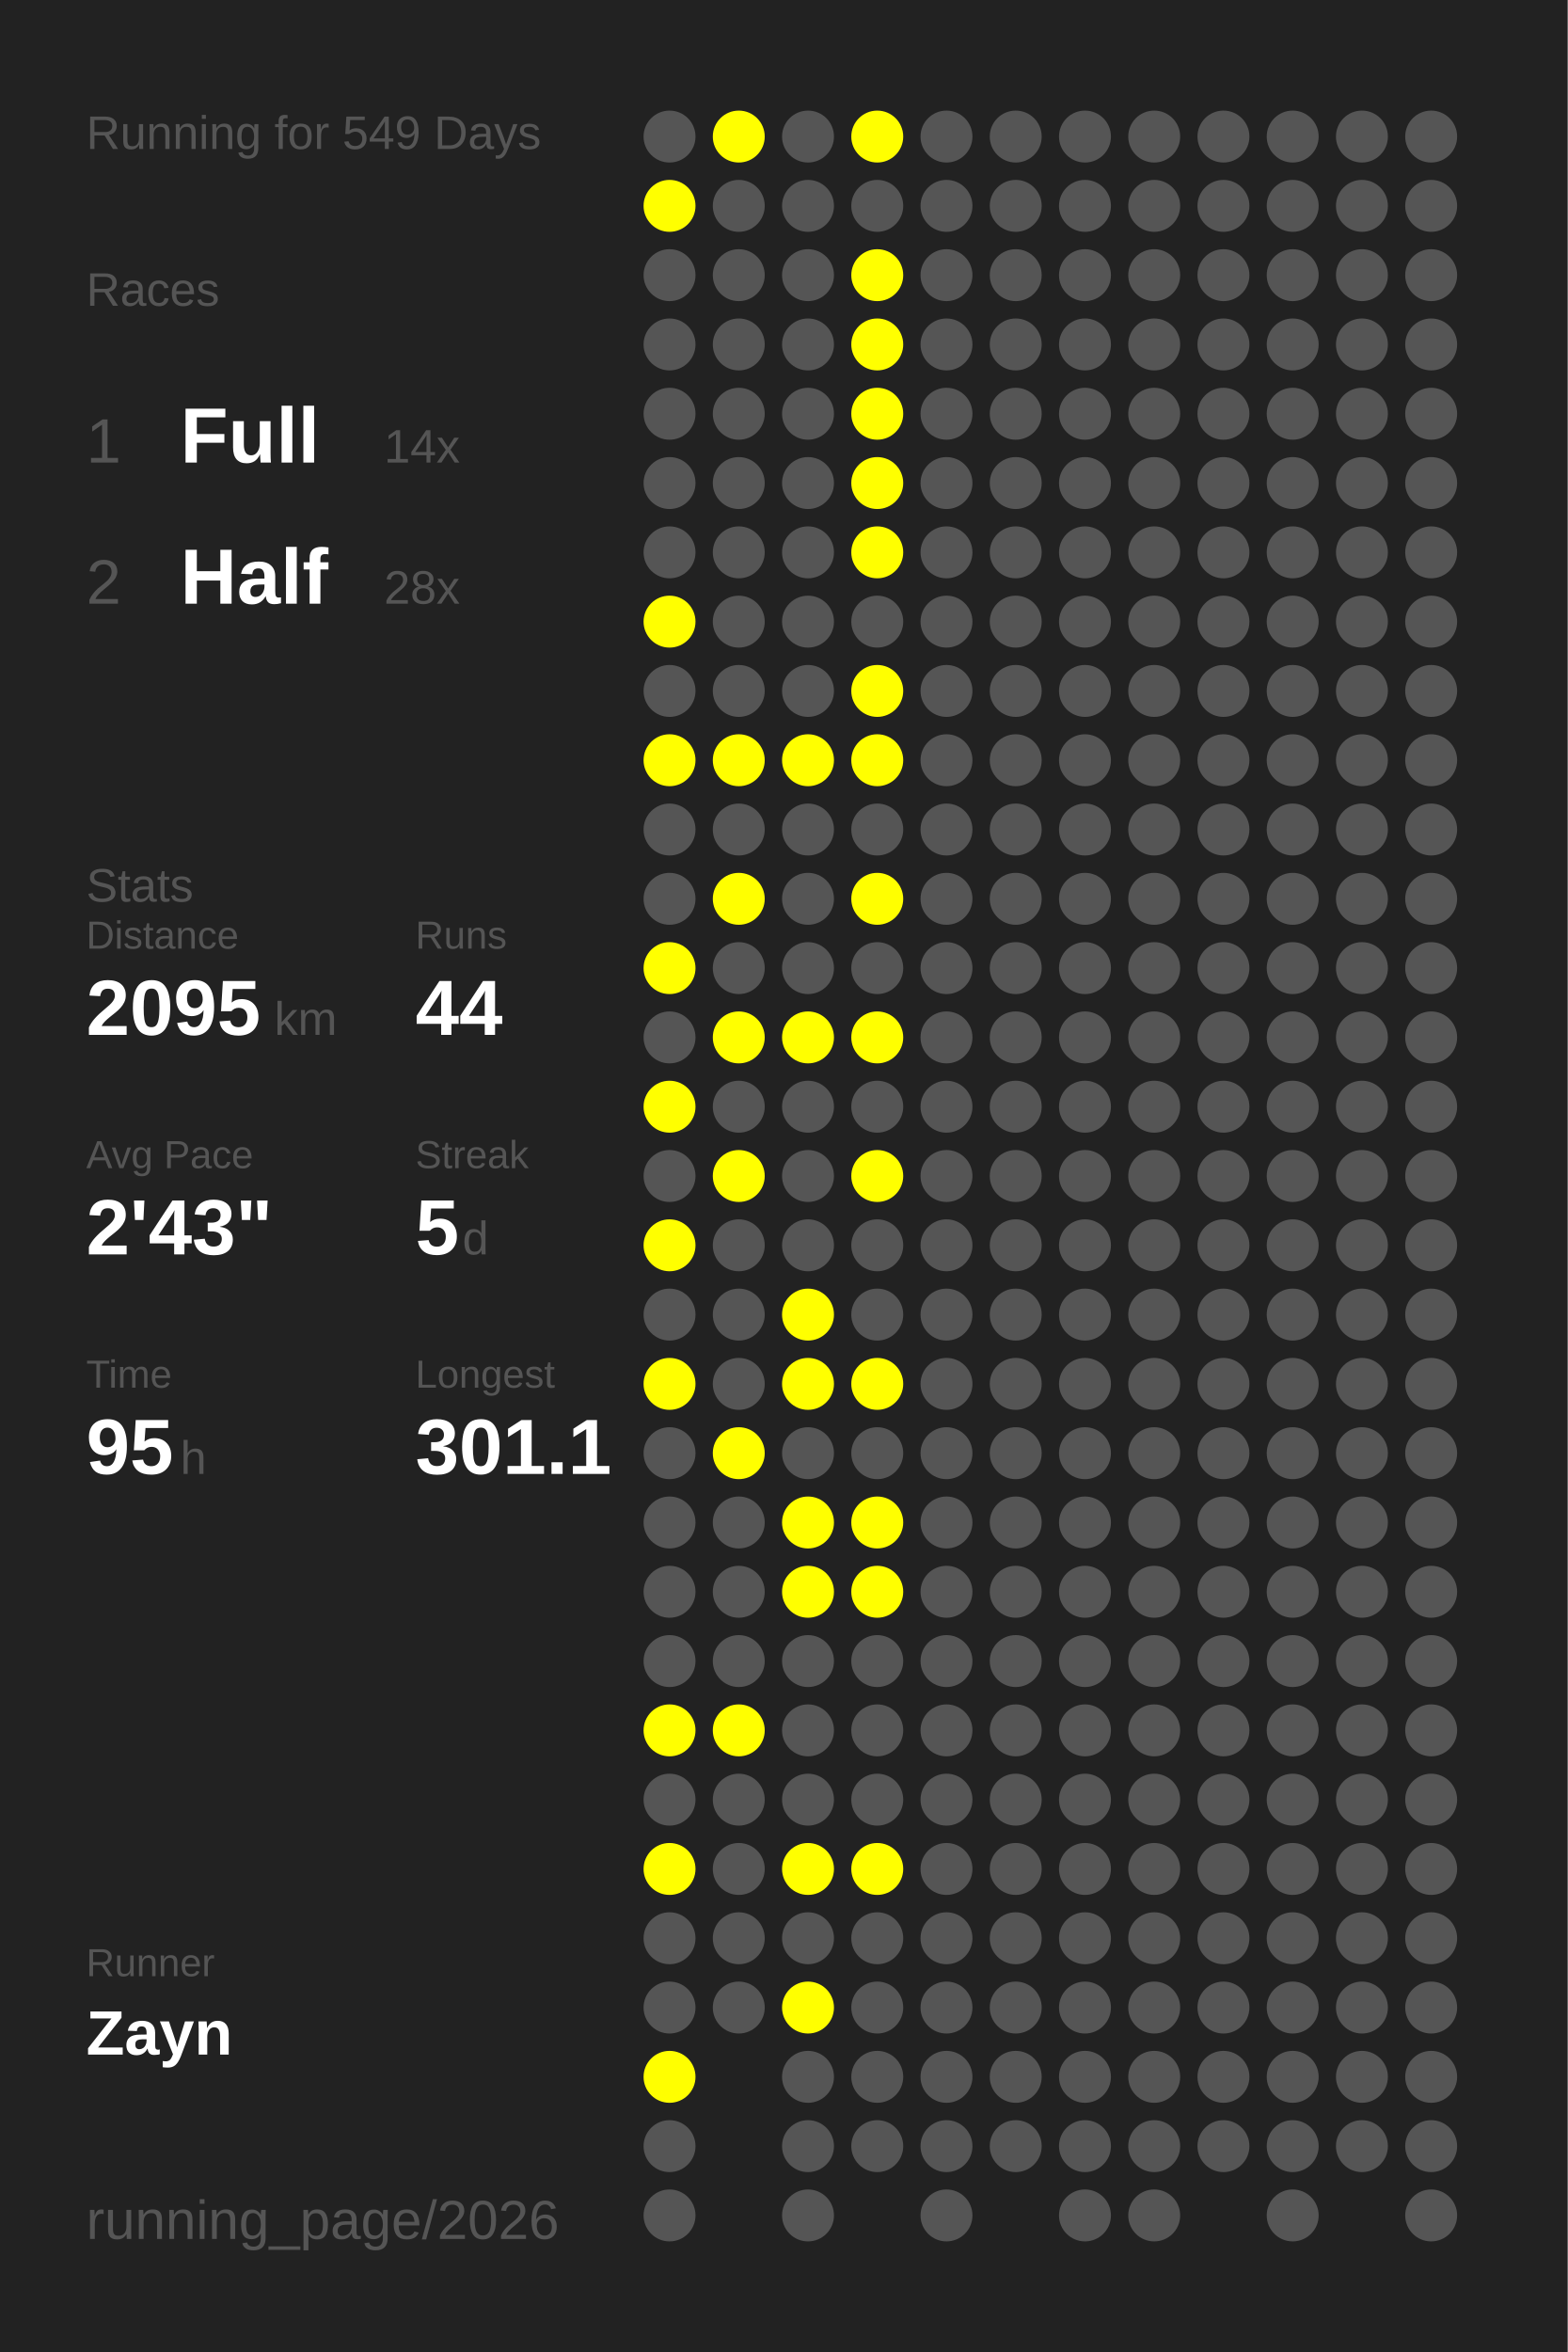
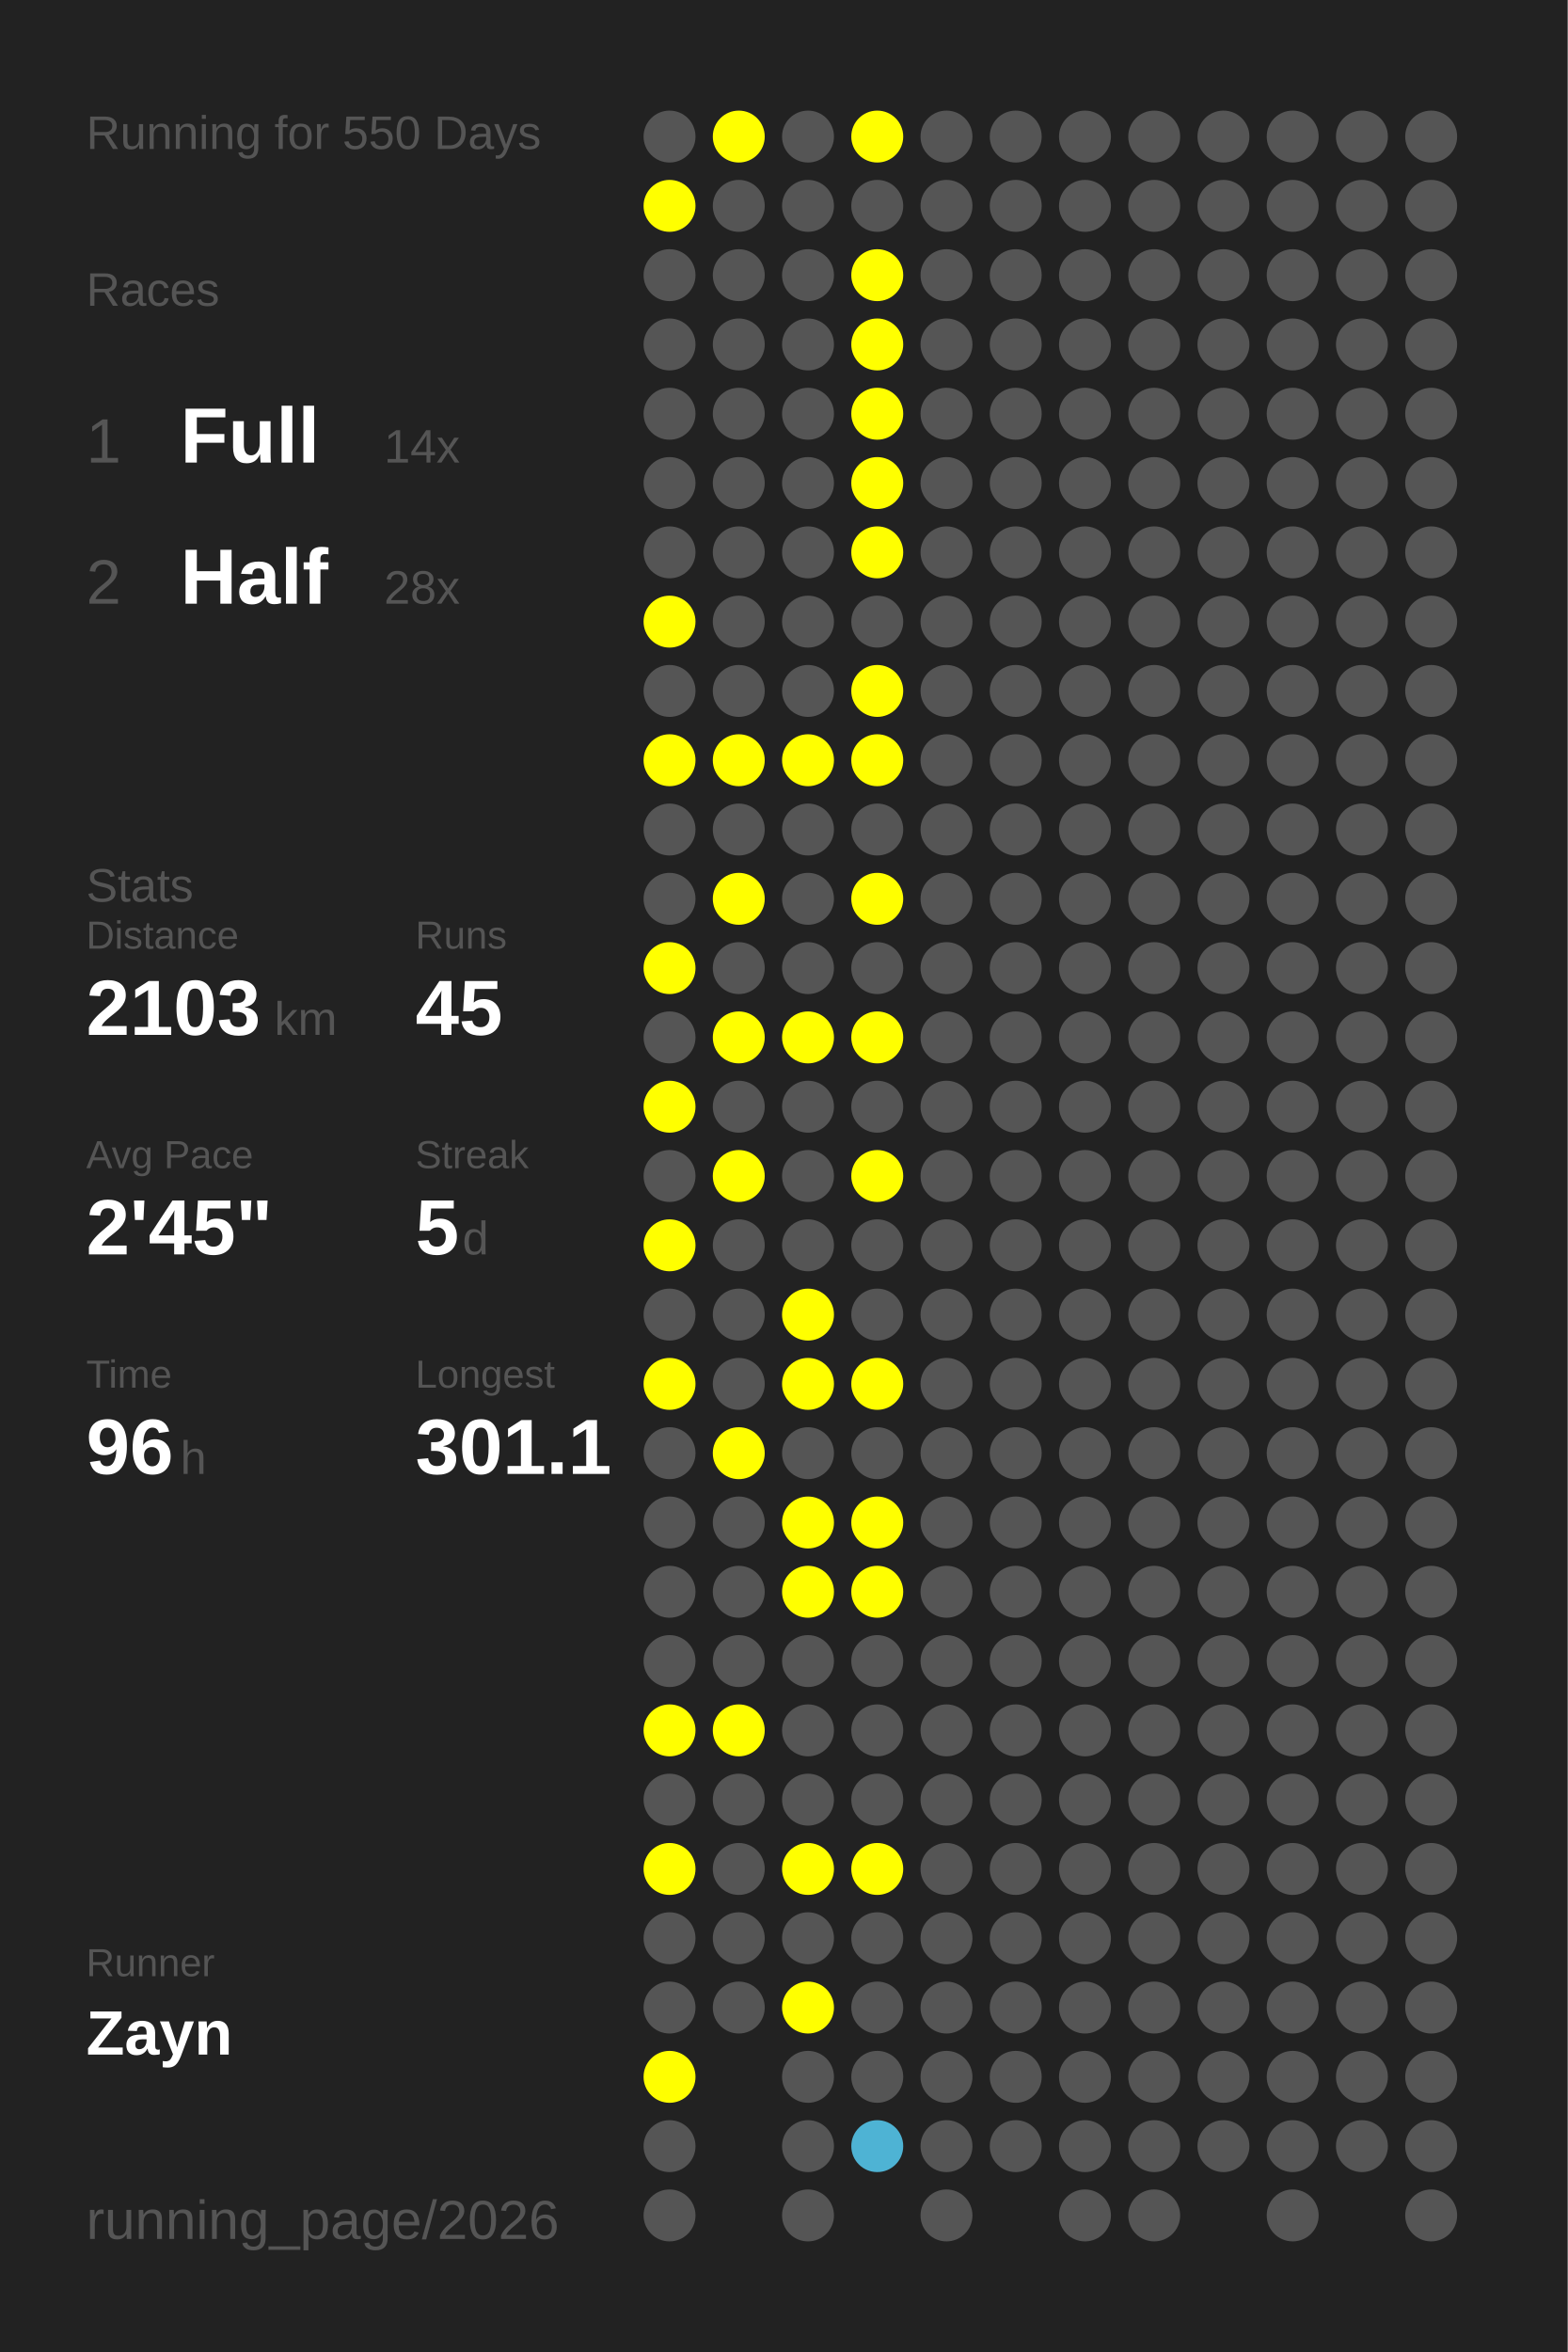
<svg xmlns="http://www.w3.org/2000/svg" baseProfile="full" height="300mm" version="1.1" viewBox="0,0,200,300" width="200mm">
  <defs />
  <rect fill="#222222" height="300" width="200" x="0" y="0" />
-   <text fill="#555555" style="font-size:6px; font-family:Arial;" x="11" y="19">Running for 549 Days</text>
+   <text fill="#555555" style="font-size:6px; font-family:Arial;" x="11" y="19">Running for 550 Days</text>
  <text fill="#555555" style="font-size:6px; font-family:Arial;" x="11" y="39">Races</text>
  <text fill="#555555" style="font-size:8px; font-family:Arial;" x="11" y="59">1</text>
  <text fill="#FFFFFF" style="font-size:10px; font-family:Arial; font-weight:bold;" x="23" y="59">Full</text>
  <text fill="#555555" style="font-size:6px; font-family:Arial;" x="49" y="59">14x</text>
  <text fill="#555555" style="font-size:8px; font-family:Arial;" x="11" y="77">2</text>
  <text fill="#FFFFFF" style="font-size:10px; font-family:Arial; font-weight:bold;" x="23" y="77">Half</text>
  <text fill="#555555" style="font-size:6px; font-family:Arial;" x="49" y="77">28x</text>
  <text fill="#555555" style="font-size:6px; font-family:Arial;" x="11" y="115">Stats</text>
  <text fill="#555555" style="font-size:5px; font-family:Arial;" x="11" y="121">Distance</text>
-   <text fill="#FFFFFF" style="font-size:10px; font-family:Arial; font-weight:bold;" x="11" y="132">2095</text>
+   <text fill="#FFFFFF" style="font-size:10px; font-family:Arial; font-weight:bold;" x="11" y="132">2103</text>
  <text fill="#555555" style="font-size:6px; font-family:Arial;" x="35" y="132">km</text>
  <text fill="#555555" style="font-size:5px; font-family:Arial;" x="53" y="121">Runs</text>
-   <text fill="#FFFFFF" style="font-size:10px; font-family:Arial; font-weight:bold;" x="53" y="132">44</text>
+   <text fill="#FFFFFF" style="font-size:10px; font-family:Arial; font-weight:bold;" x="53" y="132">45</text>
  <text fill="#555555" style="font-size:5px; font-family:Arial;" x="11" y="149">Avg Pace</text>
-   <text fill="#FFFFFF" style="font-size:10px; font-family:Arial; font-weight:bold;" x="11" y="160">2'43"</text>
+   <text fill="#FFFFFF" style="font-size:10px; font-family:Arial; font-weight:bold;" x="11" y="160">2'45"</text>
  <text fill="#555555" style="font-size:5px; font-family:Arial;" x="53" y="149">Streak</text>
  <text fill="#FFFFFF" style="font-size:10px; font-family:Arial; font-weight:bold;" x="53" y="160">5</text>
  <text fill="#555555" style="font-size:6px; font-family:Arial;" x="59" y="160">d</text>
  <text fill="#555555" style="font-size:5px; font-family:Arial;" x="11" y="177">Time</text>
-   <text fill="#FFFFFF" style="font-size:10px; font-family:Arial; font-weight:bold;" x="11" y="188">95</text>
+   <text fill="#FFFFFF" style="font-size:10px; font-family:Arial; font-weight:bold;" x="11" y="188">96</text>
  <text fill="#555555" style="font-size:6px; font-family:Arial;" x="23" y="188">h</text>
  <text fill="#555555" style="font-size:5px; font-family:Arial;" x="53" y="177">Longest</text>
  <text fill="#FFFFFF" style="font-size:10px; font-family:Arial; font-weight:bold;" x="53" y="188">301.1</text>
  <text fill="#555555" style="font-size:5px; font-family:Arial;" x="11" y="252.065">Runner</text>
  <text fill="#FFFFFF" style="font-size:8px; font-family:Arial; font-weight:bold;" x="11" y="262.065">Zayn</text>
  <text fill="#555555" style="font-size:7px; font-family:Arial;" x="11" y="285.581">running_page/2026</text>
  <circle cx="85.417" cy="17.419" fill="#555555" r="3.312" />
  <circle cx="85.417" cy="26.258" fill="#FFFF00" r="3.312" />
  <circle cx="85.417" cy="35.097" fill="#555555" r="3.312" />
  <circle cx="85.417" cy="43.935" fill="#555555" r="3.312" />
  <circle cx="85.417" cy="52.774" fill="#555555" r="3.312" />
  <circle cx="85.417" cy="61.613" fill="#555555" r="3.312" />
  <circle cx="85.417" cy="70.452" fill="#555555" r="3.312" />
  <circle cx="85.417" cy="79.29" fill="#FFFF00" r="3.312" />
  <circle cx="85.417" cy="88.129" fill="#555555" r="3.312" />
  <circle cx="85.417" cy="96.968" fill="#FFFF00" r="3.312" />
  <circle cx="85.417" cy="105.806" fill="#555555" r="3.312" />
  <circle cx="85.417" cy="114.645" fill="#555555" r="3.312" />
  <circle cx="85.417" cy="123.484" fill="#FFFF00" r="3.312" />
  <circle cx="85.417" cy="132.323" fill="#555555" r="3.312" />
  <circle cx="85.417" cy="141.161" fill="#FFFF00" r="3.312" />
  <circle cx="85.417" cy="150" fill="#555555" r="3.312" />
  <circle cx="85.417" cy="158.839" fill="#FFFF00" r="3.312" />
  <circle cx="85.417" cy="167.677" fill="#555555" r="3.312" />
  <circle cx="85.417" cy="176.516" fill="#FFFF00" r="3.312" />
  <circle cx="85.417" cy="185.355" fill="#555555" r="3.312" />
  <circle cx="85.417" cy="194.194" fill="#555555" r="3.312" />
  <circle cx="85.417" cy="203.032" fill="#555555" r="3.312" />
  <circle cx="85.417" cy="211.871" fill="#555555" r="3.312" />
  <circle cx="85.417" cy="220.71" fill="#FFFF00" r="3.312" />
  <circle cx="85.417" cy="229.548" fill="#555555" r="3.312" />
  <circle cx="85.417" cy="238.387" fill="#FFFF00" r="3.312" />
  <circle cx="85.417" cy="247.226" fill="#555555" r="3.312" />
  <circle cx="85.417" cy="256.065" fill="#555555" r="3.312" />
  <circle cx="85.417" cy="264.903" fill="#FFFF00" r="3.312" />
  <circle cx="85.417" cy="273.742" fill="#555555" r="3.312" />
  <circle cx="85.417" cy="282.581" fill="#555555" r="3.312" />
  <circle cx="94.25" cy="17.419" fill="#FFFF00" r="3.312" />
  <circle cx="94.25" cy="26.258" fill="#555555" r="3.312" />
  <circle cx="94.25" cy="35.097" fill="#555555" r="3.312" />
  <circle cx="94.25" cy="43.935" fill="#555555" r="3.312" />
  <circle cx="94.25" cy="52.774" fill="#555555" r="3.312" />
  <circle cx="94.25" cy="61.613" fill="#555555" r="3.312" />
  <circle cx="94.25" cy="70.452" fill="#555555" r="3.312" />
  <circle cx="94.25" cy="79.29" fill="#555555" r="3.312" />
  <circle cx="94.25" cy="88.129" fill="#555555" r="3.312" />
  <circle cx="94.25" cy="96.968" fill="#FFFF00" r="3.312" />
  <circle cx="94.25" cy="105.806" fill="#555555" r="3.312" />
  <circle cx="94.25" cy="114.645" fill="#FFFF00" r="3.312" />
  <circle cx="94.25" cy="123.484" fill="#555555" r="3.312" />
  <circle cx="94.25" cy="132.323" fill="#FFFF00" r="3.312" />
  <circle cx="94.25" cy="141.161" fill="#555555" r="3.312" />
  <circle cx="94.25" cy="150" fill="#FFFF00" r="3.312" />
  <circle cx="94.25" cy="158.839" fill="#555555" r="3.312" />
  <circle cx="94.25" cy="167.677" fill="#555555" r="3.312" />
  <circle cx="94.25" cy="176.516" fill="#555555" r="3.312" />
  <circle cx="94.25" cy="185.355" fill="#FFFF00" r="3.312" />
  <circle cx="94.25" cy="194.194" fill="#555555" r="3.312" />
  <circle cx="94.25" cy="203.032" fill="#555555" r="3.312" />
  <circle cx="94.25" cy="211.871" fill="#555555" r="3.312" />
  <circle cx="94.25" cy="220.71" fill="#FFFF00" r="3.312" />
  <circle cx="94.25" cy="229.548" fill="#555555" r="3.312" />
  <circle cx="94.25" cy="238.387" fill="#555555" r="3.312" />
  <circle cx="94.25" cy="247.226" fill="#555555" r="3.312" />
  <circle cx="94.25" cy="256.065" fill="#555555" r="3.312" />
  <circle cx="103.083" cy="17.419" fill="#555555" r="3.312" />
  <circle cx="103.083" cy="26.258" fill="#555555" r="3.312" />
  <circle cx="103.083" cy="35.097" fill="#555555" r="3.312" />
  <circle cx="103.083" cy="43.935" fill="#555555" r="3.312" />
  <circle cx="103.083" cy="52.774" fill="#555555" r="3.312" />
  <circle cx="103.083" cy="61.613" fill="#555555" r="3.312" />
  <circle cx="103.083" cy="70.452" fill="#555555" r="3.312" />
  <circle cx="103.083" cy="79.29" fill="#555555" r="3.312" />
  <circle cx="103.083" cy="88.129" fill="#555555" r="3.312" />
  <circle cx="103.083" cy="96.968" fill="#FFFF00" r="3.312" />
  <circle cx="103.083" cy="105.806" fill="#555555" r="3.312" />
  <circle cx="103.083" cy="114.645" fill="#555555" r="3.312" />
  <circle cx="103.083" cy="123.484" fill="#555555" r="3.312" />
  <circle cx="103.083" cy="132.323" fill="#FFFF00" r="3.312" />
  <circle cx="103.083" cy="141.161" fill="#555555" r="3.312" />
  <circle cx="103.083" cy="150" fill="#555555" r="3.312" />
  <circle cx="103.083" cy="158.839" fill="#555555" r="3.312" />
  <circle cx="103.083" cy="167.677" fill="#FFFF00" r="3.312" />
  <circle cx="103.083" cy="176.516" fill="#FFFF00" r="3.312" />
  <circle cx="103.083" cy="185.355" fill="#555555" r="3.312" />
  <circle cx="103.083" cy="194.194" fill="#FFFF00" r="3.312" />
  <circle cx="103.083" cy="203.032" fill="#FFFF00" r="3.312" />
  <circle cx="103.083" cy="211.871" fill="#555555" r="3.312" />
  <circle cx="103.083" cy="220.71" fill="#555555" r="3.312" />
  <circle cx="103.083" cy="229.548" fill="#555555" r="3.312" />
  <circle cx="103.083" cy="238.387" fill="#FFFF00" r="3.312" />
  <circle cx="103.083" cy="247.226" fill="#555555" r="3.312" />
  <circle cx="103.083" cy="256.065" fill="#FFFF00" r="3.312" />
  <circle cx="103.083" cy="264.903" fill="#555555" r="3.312" />
  <circle cx="103.083" cy="273.742" fill="#555555" r="3.312" />
  <circle cx="103.083" cy="282.581" fill="#555555" r="3.312" />
  <circle cx="111.917" cy="17.419" fill="#FFFF00" r="3.312" />
  <circle cx="111.917" cy="26.258" fill="#555555" r="3.312" />
  <circle cx="111.917" cy="35.097" fill="#FFFF00" r="3.312" />
  <circle cx="111.917" cy="43.935" fill="#FFFF00" r="3.312" />
  <circle cx="111.917" cy="52.774" fill="#FFFF00" r="3.312" />
  <circle cx="111.917" cy="61.613" fill="#FFFF00" r="3.312" />
  <circle cx="111.917" cy="70.452" fill="#FFFF00" r="3.312" />
  <circle cx="111.917" cy="79.29" fill="#555555" r="3.312" />
  <circle cx="111.917" cy="88.129" fill="#FFFF00" r="3.312" />
  <circle cx="111.917" cy="96.968" fill="#FFFF00" r="3.312" />
  <circle cx="111.917" cy="105.806" fill="#555555" r="3.312" />
  <circle cx="111.917" cy="114.645" fill="#FFFF00" r="3.312" />
  <circle cx="111.917" cy="123.484" fill="#555555" r="3.312" />
  <circle cx="111.917" cy="132.323" fill="#FFFF00" r="3.312" />
  <circle cx="111.917" cy="141.161" fill="#555555" r="3.312" />
  <circle cx="111.917" cy="150" fill="#FFFF00" r="3.312" />
  <circle cx="111.917" cy="158.839" fill="#555555" r="3.312" />
  <circle cx="111.917" cy="167.677" fill="#555555" r="3.312" />
  <circle cx="111.917" cy="176.516" fill="#FFFF00" r="3.312" />
  <circle cx="111.917" cy="185.355" fill="#555555" r="3.312" />
  <circle cx="111.917" cy="194.194" fill="#FFFF00" r="3.312" />
  <circle cx="111.917" cy="203.032" fill="#FFFF00" r="3.312" />
  <circle cx="111.917" cy="211.871" fill="#555555" r="3.312" />
  <circle cx="111.917" cy="220.71" fill="#555555" r="3.312" />
  <circle cx="111.917" cy="229.548" fill="#555555" r="3.312" />
  <circle cx="111.917" cy="238.387" fill="#FFFF00" r="3.312" />
  <circle cx="111.917" cy="247.226" fill="#555555" r="3.312" />
  <circle cx="111.917" cy="256.065" fill="#555555" r="3.312" />
  <circle cx="111.917" cy="264.903" fill="#555555" r="3.312" />
-   <circle cx="111.917" cy="273.742" fill="#555555" r="3.312" />
+   <circle cx="111.917" cy="273.742" fill="#4eb3d4" r="3.312" />
  <circle cx="120.75" cy="17.419" fill="#555555" r="3.312" />
  <circle cx="120.75" cy="26.258" fill="#555555" r="3.312" />
  <circle cx="120.75" cy="35.097" fill="#555555" r="3.312" />
  <circle cx="120.75" cy="43.935" fill="#555555" r="3.312" />
  <circle cx="120.75" cy="52.774" fill="#555555" r="3.312" />
  <circle cx="120.75" cy="61.613" fill="#555555" r="3.312" />
  <circle cx="120.75" cy="70.452" fill="#555555" r="3.312" />
  <circle cx="120.75" cy="79.29" fill="#555555" r="3.312" />
  <circle cx="120.75" cy="88.129" fill="#555555" r="3.312" />
  <circle cx="120.75" cy="96.968" fill="#555555" r="3.312" />
  <circle cx="120.75" cy="105.806" fill="#555555" r="3.312" />
  <circle cx="120.75" cy="114.645" fill="#555555" r="3.312" />
  <circle cx="120.75" cy="123.484" fill="#555555" r="3.312" />
  <circle cx="120.75" cy="132.323" fill="#555555" r="3.312" />
  <circle cx="120.75" cy="141.161" fill="#555555" r="3.312" />
  <circle cx="120.75" cy="150" fill="#555555" r="3.312" />
  <circle cx="120.75" cy="158.839" fill="#555555" r="3.312" />
  <circle cx="120.75" cy="167.677" fill="#555555" r="3.312" />
  <circle cx="120.75" cy="176.516" fill="#555555" r="3.312" />
  <circle cx="120.75" cy="185.355" fill="#555555" r="3.312" />
  <circle cx="120.75" cy="194.194" fill="#555555" r="3.312" />
  <circle cx="120.75" cy="203.032" fill="#555555" r="3.312" />
  <circle cx="120.75" cy="211.871" fill="#555555" r="3.312" />
  <circle cx="120.75" cy="220.71" fill="#555555" r="3.312" />
  <circle cx="120.75" cy="229.548" fill="#555555" r="3.312" />
  <circle cx="120.75" cy="238.387" fill="#555555" r="3.312" />
  <circle cx="120.75" cy="247.226" fill="#555555" r="3.312" />
  <circle cx="120.75" cy="256.065" fill="#555555" r="3.312" />
  <circle cx="120.75" cy="264.903" fill="#555555" r="3.312" />
  <circle cx="120.75" cy="273.742" fill="#555555" r="3.312" />
  <circle cx="120.75" cy="282.581" fill="#555555" r="3.312" />
  <circle cx="129.583" cy="17.419" fill="#555555" r="3.312" />
  <circle cx="129.583" cy="26.258" fill="#555555" r="3.312" />
  <circle cx="129.583" cy="35.097" fill="#555555" r="3.312" />
  <circle cx="129.583" cy="43.935" fill="#555555" r="3.312" />
  <circle cx="129.583" cy="52.774" fill="#555555" r="3.312" />
  <circle cx="129.583" cy="61.613" fill="#555555" r="3.312" />
  <circle cx="129.583" cy="70.452" fill="#555555" r="3.312" />
  <circle cx="129.583" cy="79.29" fill="#555555" r="3.312" />
  <circle cx="129.583" cy="88.129" fill="#555555" r="3.312" />
  <circle cx="129.583" cy="96.968" fill="#555555" r="3.312" />
  <circle cx="129.583" cy="105.806" fill="#555555" r="3.312" />
  <circle cx="129.583" cy="114.645" fill="#555555" r="3.312" />
  <circle cx="129.583" cy="123.484" fill="#555555" r="3.312" />
  <circle cx="129.583" cy="132.323" fill="#555555" r="3.312" />
  <circle cx="129.583" cy="141.161" fill="#555555" r="3.312" />
  <circle cx="129.583" cy="150" fill="#555555" r="3.312" />
  <circle cx="129.583" cy="158.839" fill="#555555" r="3.312" />
  <circle cx="129.583" cy="167.677" fill="#555555" r="3.312" />
  <circle cx="129.583" cy="176.516" fill="#555555" r="3.312" />
  <circle cx="129.583" cy="185.355" fill="#555555" r="3.312" />
  <circle cx="129.583" cy="194.194" fill="#555555" r="3.312" />
  <circle cx="129.583" cy="203.032" fill="#555555" r="3.312" />
  <circle cx="129.583" cy="211.871" fill="#555555" r="3.312" />
  <circle cx="129.583" cy="220.71" fill="#555555" r="3.312" />
  <circle cx="129.583" cy="229.548" fill="#555555" r="3.312" />
  <circle cx="129.583" cy="238.387" fill="#555555" r="3.312" />
  <circle cx="129.583" cy="247.226" fill="#555555" r="3.312" />
  <circle cx="129.583" cy="256.065" fill="#555555" r="3.312" />
  <circle cx="129.583" cy="264.903" fill="#555555" r="3.312" />
  <circle cx="129.583" cy="273.742" fill="#555555" r="3.312" />
  <circle cx="138.417" cy="17.419" fill="#555555" r="3.312" />
  <circle cx="138.417" cy="26.258" fill="#555555" r="3.312" />
  <circle cx="138.417" cy="35.097" fill="#555555" r="3.312" />
  <circle cx="138.417" cy="43.935" fill="#555555" r="3.312" />
  <circle cx="138.417" cy="52.774" fill="#555555" r="3.312" />
  <circle cx="138.417" cy="61.613" fill="#555555" r="3.312" />
  <circle cx="138.417" cy="70.452" fill="#555555" r="3.312" />
  <circle cx="138.417" cy="79.29" fill="#555555" r="3.312" />
  <circle cx="138.417" cy="88.129" fill="#555555" r="3.312" />
  <circle cx="138.417" cy="96.968" fill="#555555" r="3.312" />
  <circle cx="138.417" cy="105.806" fill="#555555" r="3.312" />
  <circle cx="138.417" cy="114.645" fill="#555555" r="3.312" />
  <circle cx="138.417" cy="123.484" fill="#555555" r="3.312" />
  <circle cx="138.417" cy="132.323" fill="#555555" r="3.312" />
  <circle cx="138.417" cy="141.161" fill="#555555" r="3.312" />
  <circle cx="138.417" cy="150" fill="#555555" r="3.312" />
  <circle cx="138.417" cy="158.839" fill="#555555" r="3.312" />
  <circle cx="138.417" cy="167.677" fill="#555555" r="3.312" />
  <circle cx="138.417" cy="176.516" fill="#555555" r="3.312" />
  <circle cx="138.417" cy="185.355" fill="#555555" r="3.312" />
  <circle cx="138.417" cy="194.194" fill="#555555" r="3.312" />
  <circle cx="138.417" cy="203.032" fill="#555555" r="3.312" />
  <circle cx="138.417" cy="211.871" fill="#555555" r="3.312" />
  <circle cx="138.417" cy="220.71" fill="#555555" r="3.312" />
  <circle cx="138.417" cy="229.548" fill="#555555" r="3.312" />
  <circle cx="138.417" cy="238.387" fill="#555555" r="3.312" />
  <circle cx="138.417" cy="247.226" fill="#555555" r="3.312" />
  <circle cx="138.417" cy="256.065" fill="#555555" r="3.312" />
  <circle cx="138.417" cy="264.903" fill="#555555" r="3.312" />
  <circle cx="138.417" cy="273.742" fill="#555555" r="3.312" />
  <circle cx="138.417" cy="282.581" fill="#555555" r="3.312" />
  <circle cx="147.25" cy="17.419" fill="#555555" r="3.312" />
  <circle cx="147.25" cy="26.258" fill="#555555" r="3.312" />
  <circle cx="147.25" cy="35.097" fill="#555555" r="3.312" />
  <circle cx="147.25" cy="43.935" fill="#555555" r="3.312" />
  <circle cx="147.25" cy="52.774" fill="#555555" r="3.312" />
  <circle cx="147.25" cy="61.613" fill="#555555" r="3.312" />
  <circle cx="147.25" cy="70.452" fill="#555555" r="3.312" />
  <circle cx="147.25" cy="79.29" fill="#555555" r="3.312" />
  <circle cx="147.25" cy="88.129" fill="#555555" r="3.312" />
  <circle cx="147.25" cy="96.968" fill="#555555" r="3.312" />
  <circle cx="147.25" cy="105.806" fill="#555555" r="3.312" />
  <circle cx="147.25" cy="114.645" fill="#555555" r="3.312" />
  <circle cx="147.25" cy="123.484" fill="#555555" r="3.312" />
  <circle cx="147.25" cy="132.323" fill="#555555" r="3.312" />
  <circle cx="147.25" cy="141.161" fill="#555555" r="3.312" />
  <circle cx="147.25" cy="150" fill="#555555" r="3.312" />
  <circle cx="147.25" cy="158.839" fill="#555555" r="3.312" />
  <circle cx="147.25" cy="167.677" fill="#555555" r="3.312" />
  <circle cx="147.25" cy="176.516" fill="#555555" r="3.312" />
  <circle cx="147.25" cy="185.355" fill="#555555" r="3.312" />
  <circle cx="147.25" cy="194.194" fill="#555555" r="3.312" />
  <circle cx="147.25" cy="203.032" fill="#555555" r="3.312" />
  <circle cx="147.25" cy="211.871" fill="#555555" r="3.312" />
  <circle cx="147.25" cy="220.71" fill="#555555" r="3.312" />
  <circle cx="147.25" cy="229.548" fill="#555555" r="3.312" />
  <circle cx="147.25" cy="238.387" fill="#555555" r="3.312" />
  <circle cx="147.25" cy="247.226" fill="#555555" r="3.312" />
  <circle cx="147.25" cy="256.065" fill="#555555" r="3.312" />
  <circle cx="147.25" cy="264.903" fill="#555555" r="3.312" />
  <circle cx="147.25" cy="273.742" fill="#555555" r="3.312" />
  <circle cx="147.25" cy="282.581" fill="#555555" r="3.312" />
  <circle cx="156.083" cy="17.419" fill="#555555" r="3.312" />
  <circle cx="156.083" cy="26.258" fill="#555555" r="3.312" />
  <circle cx="156.083" cy="35.097" fill="#555555" r="3.312" />
  <circle cx="156.083" cy="43.935" fill="#555555" r="3.312" />
  <circle cx="156.083" cy="52.774" fill="#555555" r="3.312" />
  <circle cx="156.083" cy="61.613" fill="#555555" r="3.312" />
  <circle cx="156.083" cy="70.452" fill="#555555" r="3.312" />
  <circle cx="156.083" cy="79.29" fill="#555555" r="3.312" />
  <circle cx="156.083" cy="88.129" fill="#555555" r="3.312" />
  <circle cx="156.083" cy="96.968" fill="#555555" r="3.312" />
  <circle cx="156.083" cy="105.806" fill="#555555" r="3.312" />
  <circle cx="156.083" cy="114.645" fill="#555555" r="3.312" />
  <circle cx="156.083" cy="123.484" fill="#555555" r="3.312" />
  <circle cx="156.083" cy="132.323" fill="#555555" r="3.312" />
  <circle cx="156.083" cy="141.161" fill="#555555" r="3.312" />
  <circle cx="156.083" cy="150" fill="#555555" r="3.312" />
  <circle cx="156.083" cy="158.839" fill="#555555" r="3.312" />
  <circle cx="156.083" cy="167.677" fill="#555555" r="3.312" />
  <circle cx="156.083" cy="176.516" fill="#555555" r="3.312" />
  <circle cx="156.083" cy="185.355" fill="#555555" r="3.312" />
  <circle cx="156.083" cy="194.194" fill="#555555" r="3.312" />
  <circle cx="156.083" cy="203.032" fill="#555555" r="3.312" />
  <circle cx="156.083" cy="211.871" fill="#555555" r="3.312" />
  <circle cx="156.083" cy="220.71" fill="#555555" r="3.312" />
  <circle cx="156.083" cy="229.548" fill="#555555" r="3.312" />
  <circle cx="156.083" cy="238.387" fill="#555555" r="3.312" />
  <circle cx="156.083" cy="247.226" fill="#555555" r="3.312" />
  <circle cx="156.083" cy="256.065" fill="#555555" r="3.312" />
  <circle cx="156.083" cy="264.903" fill="#555555" r="3.312" />
  <circle cx="156.083" cy="273.742" fill="#555555" r="3.312" />
  <circle cx="164.917" cy="17.419" fill="#555555" r="3.312" />
  <circle cx="164.917" cy="26.258" fill="#555555" r="3.312" />
  <circle cx="164.917" cy="35.097" fill="#555555" r="3.312" />
  <circle cx="164.917" cy="43.935" fill="#555555" r="3.312" />
  <circle cx="164.917" cy="52.774" fill="#555555" r="3.312" />
  <circle cx="164.917" cy="61.613" fill="#555555" r="3.312" />
  <circle cx="164.917" cy="70.452" fill="#555555" r="3.312" />
  <circle cx="164.917" cy="79.29" fill="#555555" r="3.312" />
  <circle cx="164.917" cy="88.129" fill="#555555" r="3.312" />
  <circle cx="164.917" cy="96.968" fill="#555555" r="3.312" />
  <circle cx="164.917" cy="105.806" fill="#555555" r="3.312" />
  <circle cx="164.917" cy="114.645" fill="#555555" r="3.312" />
  <circle cx="164.917" cy="123.484" fill="#555555" r="3.312" />
  <circle cx="164.917" cy="132.323" fill="#555555" r="3.312" />
  <circle cx="164.917" cy="141.161" fill="#555555" r="3.312" />
  <circle cx="164.917" cy="150" fill="#555555" r="3.312" />
  <circle cx="164.917" cy="158.839" fill="#555555" r="3.312" />
  <circle cx="164.917" cy="167.677" fill="#555555" r="3.312" />
  <circle cx="164.917" cy="176.516" fill="#555555" r="3.312" />
  <circle cx="164.917" cy="185.355" fill="#555555" r="3.312" />
  <circle cx="164.917" cy="194.194" fill="#555555" r="3.312" />
  <circle cx="164.917" cy="203.032" fill="#555555" r="3.312" />
  <circle cx="164.917" cy="211.871" fill="#555555" r="3.312" />
  <circle cx="164.917" cy="220.71" fill="#555555" r="3.312" />
  <circle cx="164.917" cy="229.548" fill="#555555" r="3.312" />
  <circle cx="164.917" cy="238.387" fill="#555555" r="3.312" />
  <circle cx="164.917" cy="247.226" fill="#555555" r="3.312" />
  <circle cx="164.917" cy="256.065" fill="#555555" r="3.312" />
  <circle cx="164.917" cy="264.903" fill="#555555" r="3.312" />
  <circle cx="164.917" cy="273.742" fill="#555555" r="3.312" />
  <circle cx="164.917" cy="282.581" fill="#555555" r="3.312" />
  <circle cx="173.75" cy="17.419" fill="#555555" r="3.312" />
  <circle cx="173.75" cy="26.258" fill="#555555" r="3.312" />
  <circle cx="173.75" cy="35.097" fill="#555555" r="3.312" />
  <circle cx="173.75" cy="43.935" fill="#555555" r="3.312" />
  <circle cx="173.75" cy="52.774" fill="#555555" r="3.312" />
  <circle cx="173.75" cy="61.613" fill="#555555" r="3.312" />
  <circle cx="173.75" cy="70.452" fill="#555555" r="3.312" />
  <circle cx="173.75" cy="79.29" fill="#555555" r="3.312" />
  <circle cx="173.75" cy="88.129" fill="#555555" r="3.312" />
  <circle cx="173.75" cy="96.968" fill="#555555" r="3.312" />
  <circle cx="173.75" cy="105.806" fill="#555555" r="3.312" />
  <circle cx="173.75" cy="114.645" fill="#555555" r="3.312" />
  <circle cx="173.75" cy="123.484" fill="#555555" r="3.312" />
  <circle cx="173.75" cy="132.323" fill="#555555" r="3.312" />
  <circle cx="173.75" cy="141.161" fill="#555555" r="3.312" />
  <circle cx="173.75" cy="150" fill="#555555" r="3.312" />
  <circle cx="173.75" cy="158.839" fill="#555555" r="3.312" />
  <circle cx="173.75" cy="167.677" fill="#555555" r="3.312" />
  <circle cx="173.75" cy="176.516" fill="#555555" r="3.312" />
  <circle cx="173.75" cy="185.355" fill="#555555" r="3.312" />
  <circle cx="173.75" cy="194.194" fill="#555555" r="3.312" />
  <circle cx="173.75" cy="203.032" fill="#555555" r="3.312" />
  <circle cx="173.75" cy="211.871" fill="#555555" r="3.312" />
  <circle cx="173.75" cy="220.71" fill="#555555" r="3.312" />
  <circle cx="173.75" cy="229.548" fill="#555555" r="3.312" />
  <circle cx="173.75" cy="238.387" fill="#555555" r="3.312" />
  <circle cx="173.75" cy="247.226" fill="#555555" r="3.312" />
  <circle cx="173.75" cy="256.065" fill="#555555" r="3.312" />
  <circle cx="173.75" cy="264.903" fill="#555555" r="3.312" />
  <circle cx="173.75" cy="273.742" fill="#555555" r="3.312" />
  <circle cx="182.583" cy="17.419" fill="#555555" r="3.312" />
  <circle cx="182.583" cy="26.258" fill="#555555" r="3.312" />
  <circle cx="182.583" cy="35.097" fill="#555555" r="3.312" />
  <circle cx="182.583" cy="43.935" fill="#555555" r="3.312" />
  <circle cx="182.583" cy="52.774" fill="#555555" r="3.312" />
  <circle cx="182.583" cy="61.613" fill="#555555" r="3.312" />
  <circle cx="182.583" cy="70.452" fill="#555555" r="3.312" />
  <circle cx="182.583" cy="79.29" fill="#555555" r="3.312" />
  <circle cx="182.583" cy="88.129" fill="#555555" r="3.312" />
  <circle cx="182.583" cy="96.968" fill="#555555" r="3.312" />
  <circle cx="182.583" cy="105.806" fill="#555555" r="3.312" />
  <circle cx="182.583" cy="114.645" fill="#555555" r="3.312" />
  <circle cx="182.583" cy="123.484" fill="#555555" r="3.312" />
  <circle cx="182.583" cy="132.323" fill="#555555" r="3.312" />
  <circle cx="182.583" cy="141.161" fill="#555555" r="3.312" />
  <circle cx="182.583" cy="150" fill="#555555" r="3.312" />
  <circle cx="182.583" cy="158.839" fill="#555555" r="3.312" />
  <circle cx="182.583" cy="167.677" fill="#555555" r="3.312" />
  <circle cx="182.583" cy="176.516" fill="#555555" r="3.312" />
  <circle cx="182.583" cy="185.355" fill="#555555" r="3.312" />
  <circle cx="182.583" cy="194.194" fill="#555555" r="3.312" />
  <circle cx="182.583" cy="203.032" fill="#555555" r="3.312" />
  <circle cx="182.583" cy="211.871" fill="#555555" r="3.312" />
  <circle cx="182.583" cy="220.71" fill="#555555" r="3.312" />
  <circle cx="182.583" cy="229.548" fill="#555555" r="3.312" />
  <circle cx="182.583" cy="238.387" fill="#555555" r="3.312" />
  <circle cx="182.583" cy="247.226" fill="#555555" r="3.312" />
  <circle cx="182.583" cy="256.065" fill="#555555" r="3.312" />
  <circle cx="182.583" cy="264.903" fill="#555555" r="3.312" />
  <circle cx="182.583" cy="273.742" fill="#555555" r="3.312" />
  <circle cx="182.583" cy="282.581" fill="#555555" r="3.312" />
</svg>
